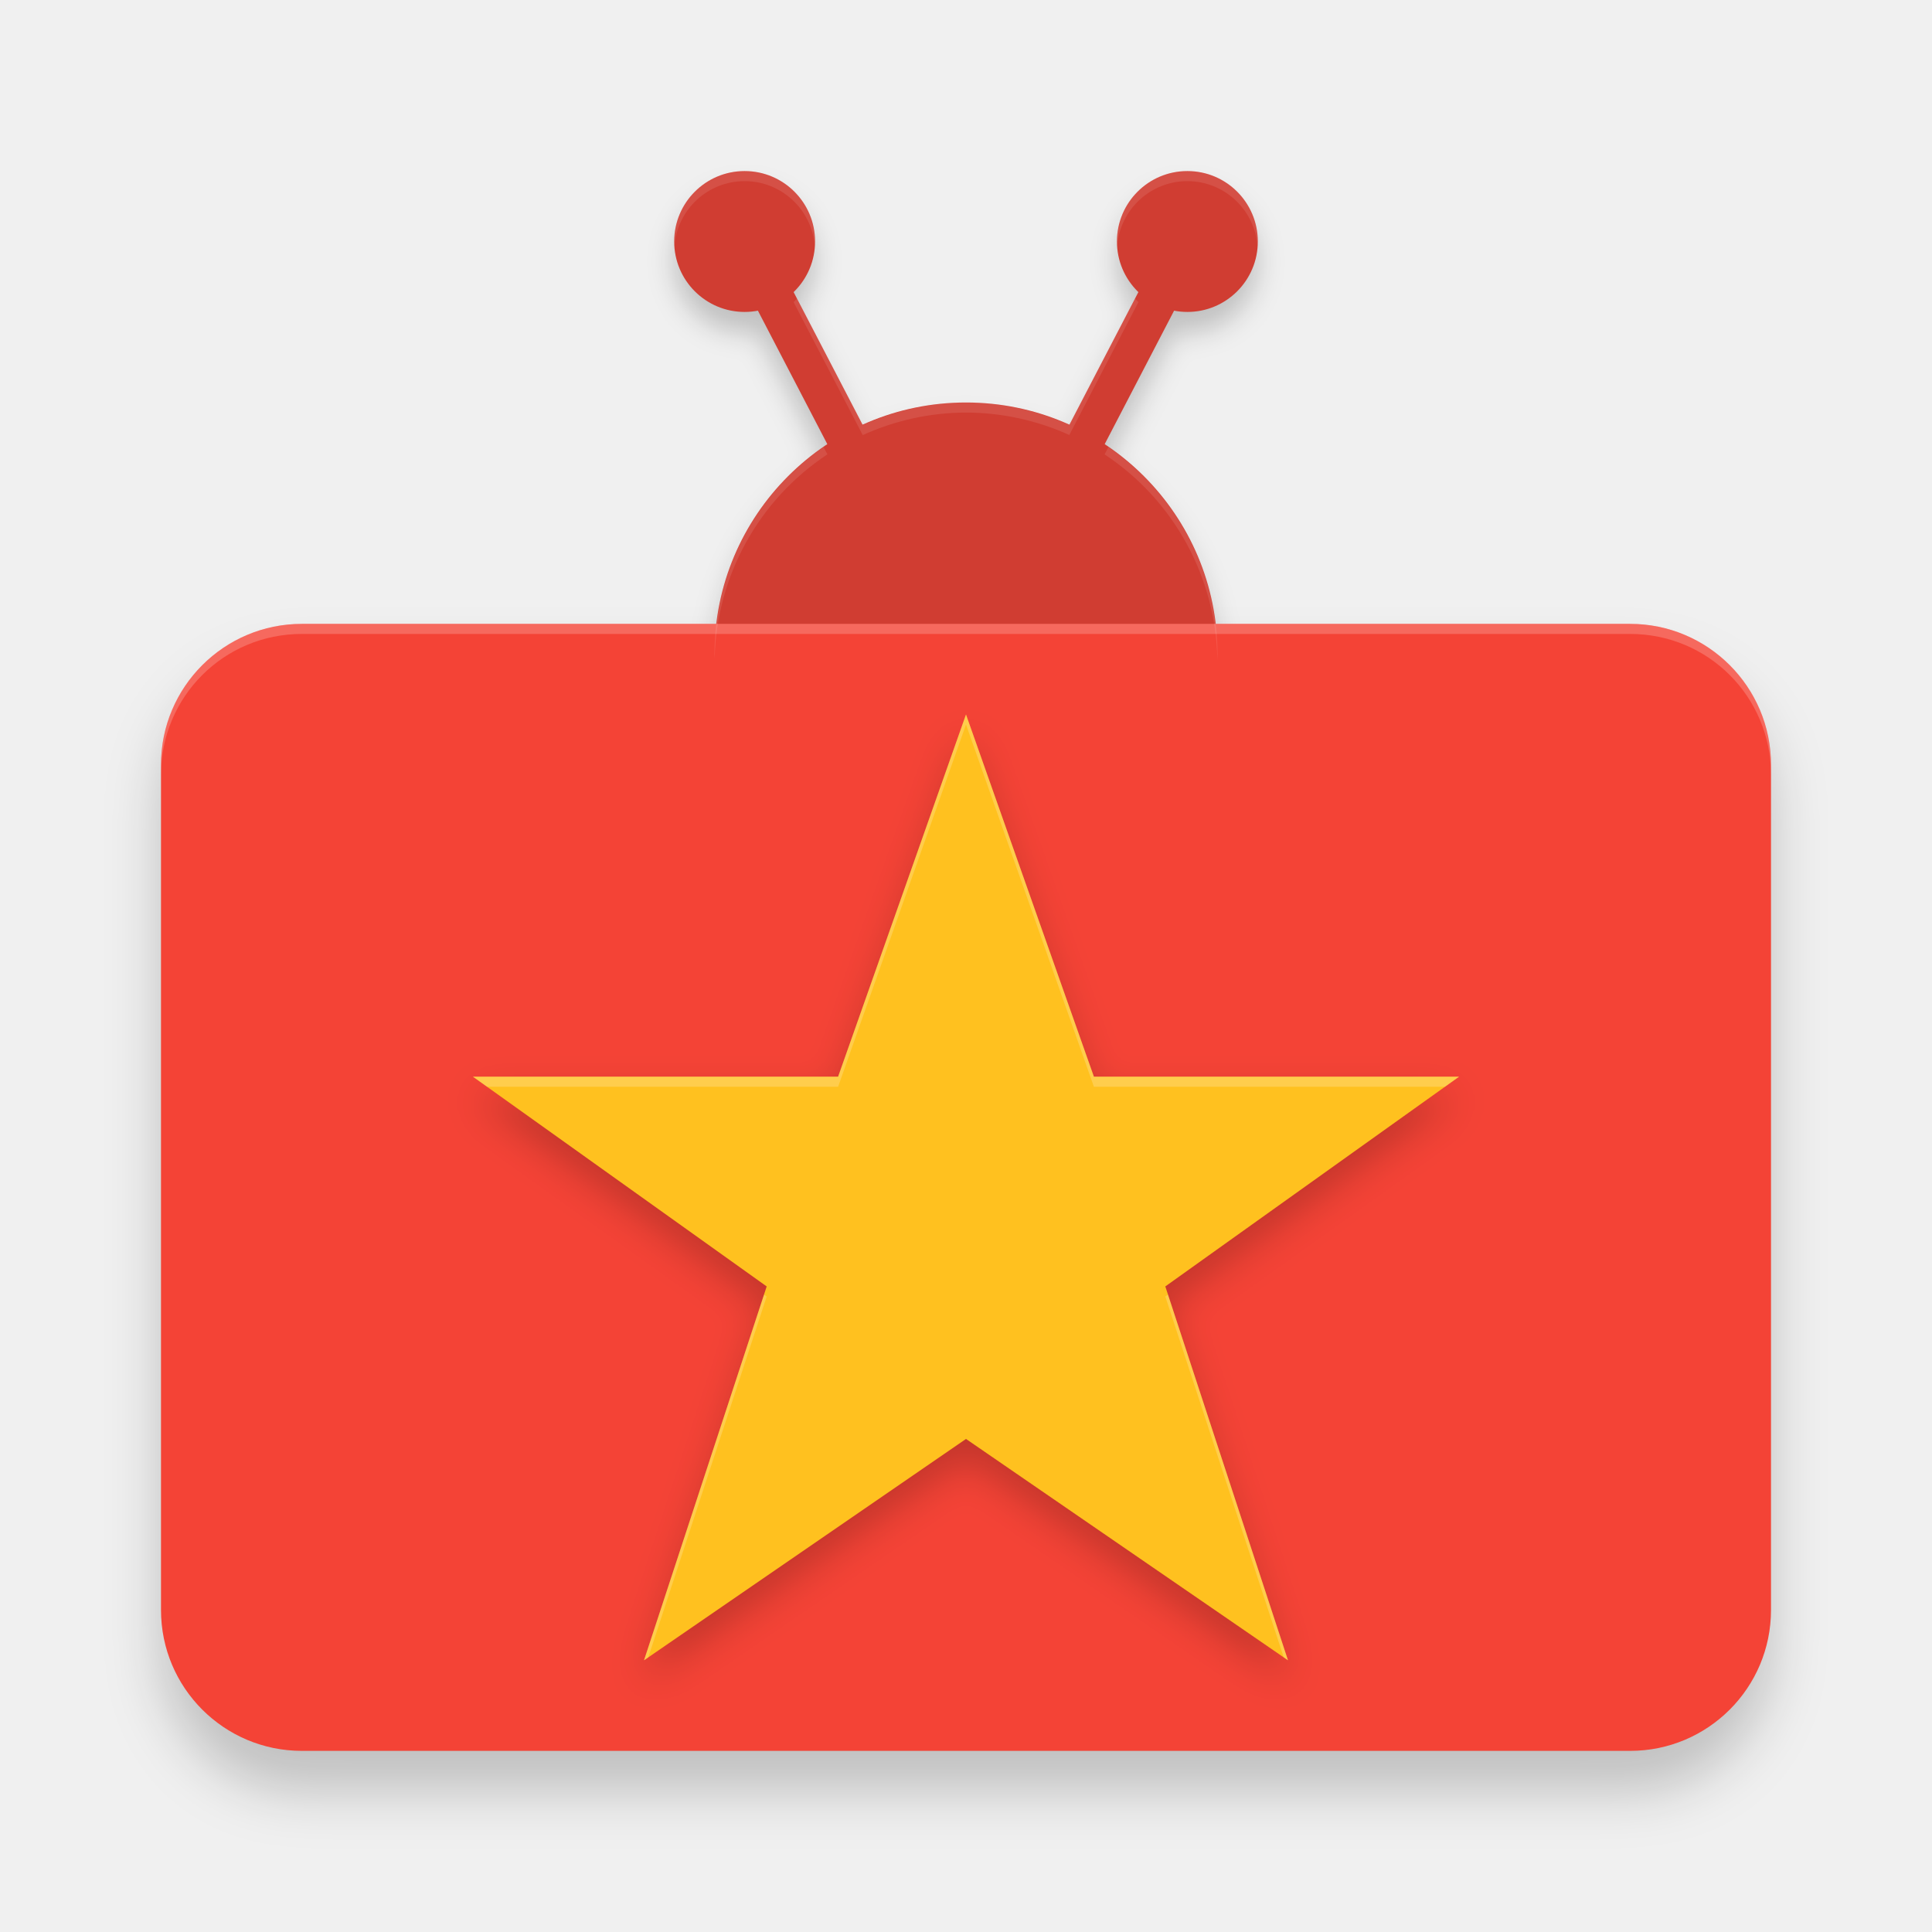
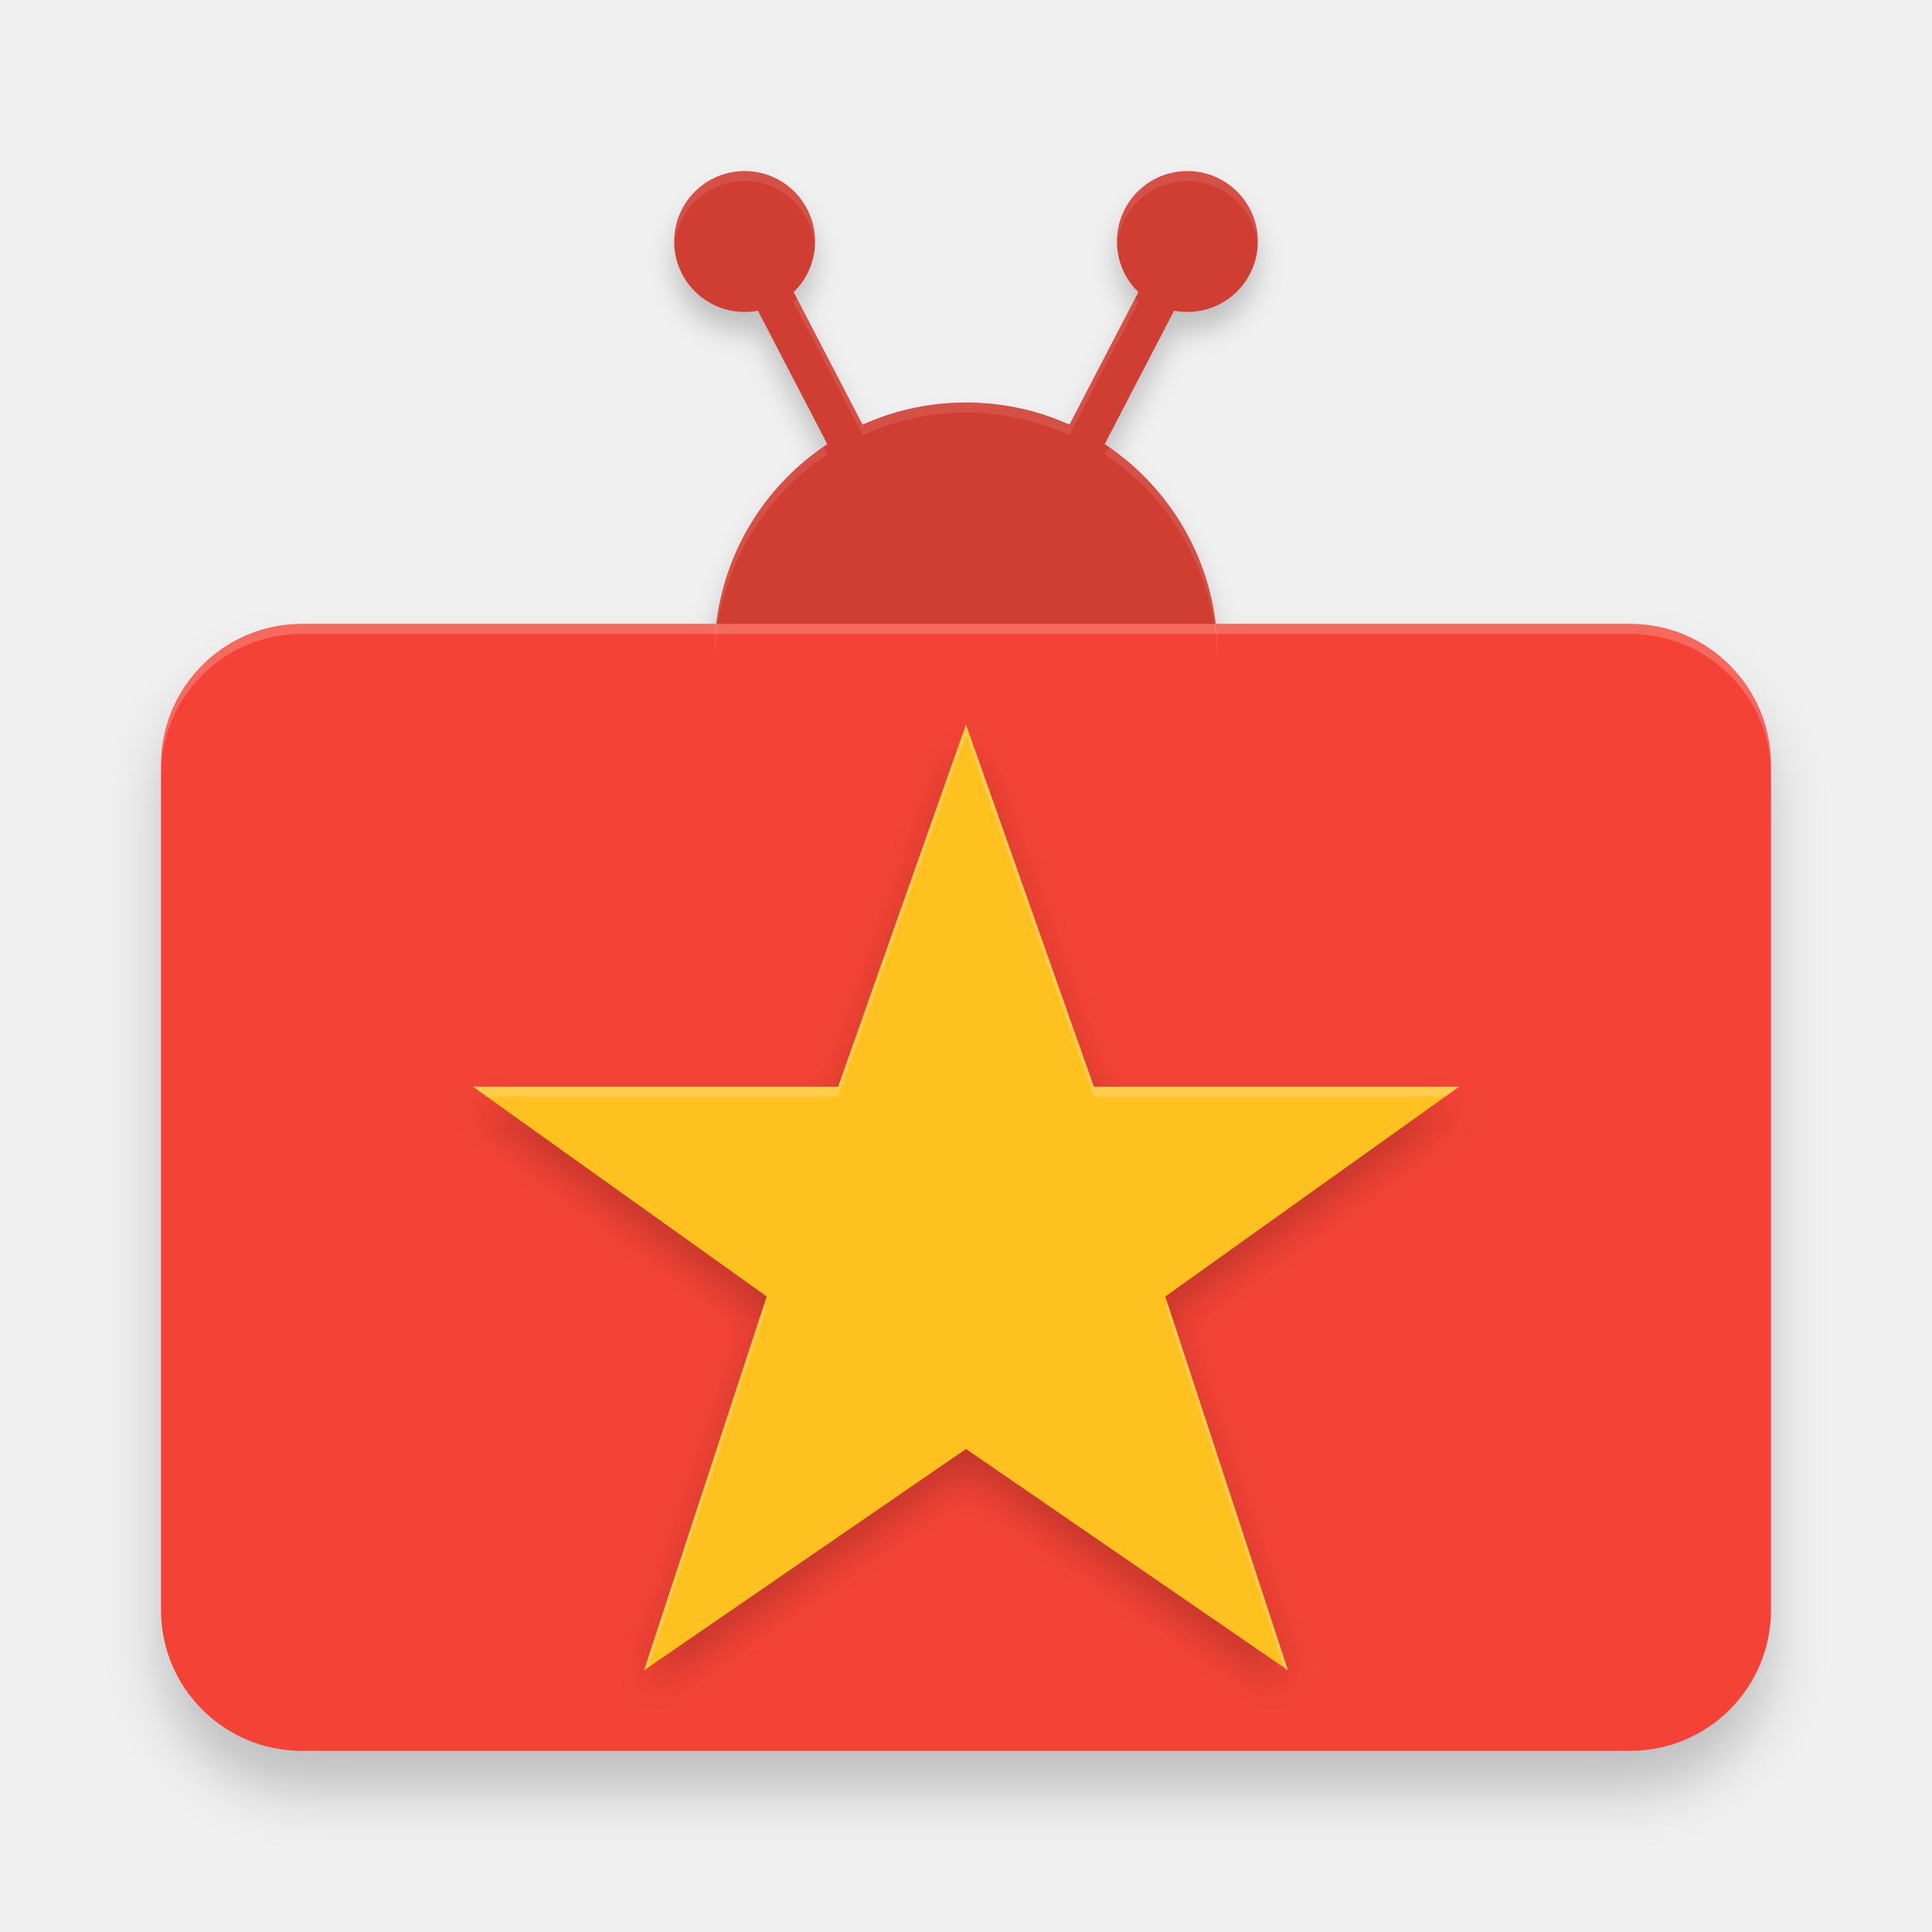
<svg xmlns="http://www.w3.org/2000/svg" width="192" height="192" version="1" id="svg12">
  <defs id="defs16">
    <filter style="color-interpolation-filters:sRGB" id="filter906" x="-0.041" width="1.082" y="-0.058" height="1.117">
      <feGaussianBlur stdDeviation="2.72" id="feGaussianBlur908" />
    </filter>
    <filter style="color-interpolation-filters:sRGB" id="filter937" x="-0.054" width="1.108" y="-0.043" height="1.086">
      <feGaussianBlur stdDeviation="1.31" id="feGaussianBlur939" />
    </filter>
    <filter style="color-interpolation-filters:sRGB" id="filter987" x="-0.047" width="1.094" y="-0.049" height="1.098">
      <feGaussianBlur stdDeviation="1.92" id="feGaussianBlur989" />
    </filter>
  </defs>
  <path style="opacity:0.2;fill:#000000;fill-opacity:1;stroke:none;stroke-width:6.903;stroke-linecap:round;stroke-linejoin:round;stroke-miterlimit:4;stroke-dasharray:none;stroke-opacity:1;filter:url(#filter937)" d="m 74,19 a 7,7 0 0 0 -7,7 7,7 0 0 0 7,7 7,7 0 0 0 1.316,-0.131 l 6.908,13.285 A 25,25 0 0 0 71,67 25,25 0 0 0 96,92 25,25 0 0 0 121,67 25,25 0 0 0 109.773,46.156 l 6.908,-13.287 A 7,7 0 0 0 118,33 a 7,7 0 0 0 7,-7 7,7 0 0 0 -7,-7 7,7 0 0 0 -7,7 7,7 0 0 0 2.131,5.027 l -6.865,13.201 A 25,25 0 0 0 96,42 25,25 0 0 0 85.738,44.238 L 78.869,31.027 A 7,7 0 0 0 81,26 7,7 0 0 0 74,19 Z" id="circle910" />
  <rect rx="14" ry="14" y="66" x="16" height="112" width="160" id="rect892" style="opacity:0.2;fill:#000000;fill-opacity:1;stroke:none;stroke-width:6.96;stroke-linecap:round;stroke-linejoin:round;stroke-miterlimit:4;stroke-dasharray:none;stroke-opacity:1;filter:url(#filter906)" />
  <circle style="opacity:1;fill:#d03d32;fill-opacity:1;stroke:none;stroke-width:6.903;stroke-linecap:round;stroke-linejoin:round;stroke-miterlimit:4;stroke-dasharray:none;stroke-opacity:1" id="path834" cx="96" cy="65" r="25" />
  <path style="fill:none;stroke:#d03d32;stroke-width:4;stroke-linecap:butt;stroke-linejoin:miter;stroke-miterlimit:4;stroke-dasharray:none;stroke-opacity:1" d="M 87,49 74,24 v 0" id="path836" />
  <circle style="opacity:1;fill:#d03d32;fill-opacity:1;stroke:none;stroke-width:3.52;stroke-linecap:round;stroke-linejoin:round;stroke-miterlimit:4;stroke-dasharray:none;stroke-opacity:1" id="path838" cx="74" cy="24" r="7" />
  <path id="path847" d="m 105,49 13,-25 v 0" style="fill:none;stroke:#d03d32;stroke-width:4;stroke-linecap:butt;stroke-linejoin:miter;stroke-miterlimit:4;stroke-dasharray:none;stroke-opacity:1" />
  <circle r="7" cy="24" cx="-118" id="circle849" style="opacity:1;fill:#d03d32;fill-opacity:1;stroke:none;stroke-width:3.52;stroke-linecap:round;stroke-linejoin:round;stroke-miterlimit:4;stroke-dasharray:none;stroke-opacity:1" transform="scale(-1,1)" />
  <rect style="opacity:1;fill:#f44336;fill-opacity:1;stroke:none;stroke-width:6.96;stroke-linecap:round;stroke-linejoin:round;stroke-miterlimit:4;stroke-dasharray:none;stroke-opacity:1" id="rect832" width="160" height="112" x="16" y="62" ry="14" rx="14" />
  <path style="opacity:0.2;fill:#ffffff;fill-opacity:1;stroke:none;stroke-width:6.96;stroke-linecap:round;stroke-linejoin:round;stroke-miterlimit:4;stroke-dasharray:none;stroke-opacity:1" d="m 30,62 c -7.756,0 -14,6.244 -14,14 v 1 c 0,-7.756 6.244,-14 14,-14 h 132 c 7.756,0 14,6.244 14,14 v -1 c 0,-7.756 -6.244,-14 -14,-14 z" id="rect941" />
  <path style="opacity:0.1;fill:#ffffff;fill-opacity:1;stroke:none;stroke-width:6.903;stroke-linecap:round;stroke-linejoin:round;stroke-miterlimit:4;stroke-dasharray:none;stroke-opacity:1" d="m 74,17 a 7,7 0 0 0 -7,7 7,7 0 0 0 0.023,0.459 A 7,7 0 0 1 74,18 7,7 0 0 1 80.975,24.504 7,7 0 0 0 81,24 7,7 0 0 0 74,17 Z m 44,0 a 7,7 0 0 0 -7,7 7,7 0 0 0 0.023,0.459 A 7,7 0 0 1 118,18 7,7 0 0 1 124.977,24.541 7,7 0 0 0 125,24 7,7 0 0 0 118,17 Z M 79.203,29.67 a 7,7 0 0 1 -0.334,0.357 l 6.869,13.211 A 25,25 0 0 1 96,41 a 25,25 0 0 1 10.266,2.229 l 6.865,-13.201 a 7,7 0 0 1 -0.334,-0.357 l -6.531,12.559 A 25,25 0 0 0 96,40 25,25 0 0 0 85.738,42.238 Z m 2.645,14.76 A 25,25 0 0 0 71,65 25,25 0 0 0 71.023,65.469 25,25 0 0 1 82.225,45.154 Z m 28.303,0 -0.377,0.727 A 25,25 0 0 1 120.979,65.59 25,25 0 0 0 121,65 25,25 0 0 0 110.15,44.43 Z" id="circle946" />
-   <path id="path973" d="M 96,73 83.289,109 H 47 L 76.193,129.844 64,167 96,145 128,167 115.807,129.844 145,109 h -36.289 z" style="opacity:0.2;fill:#000000;fill-opacity:1;stroke:none;stroke-width:4.185;stroke-linecap:round;stroke-linejoin:round;stroke-miterlimit:4;stroke-dasharray:none;stroke-opacity:1;filter:url(#filter987)" />
-   <path style="opacity:1;fill:#ffc11f;fill-opacity:1;stroke:none;stroke-width:4.185;stroke-linecap:round;stroke-linejoin:round;stroke-miterlimit:4;stroke-dasharray:none;stroke-opacity:1" d="M 96,71 83.289,107 H 47 L 76.193,127.844 64,165 96,143 128,165 115.807,127.844 145,107 h -36.289 z" id="rect964" />
-   <path style="opacity:0.2;fill:#ffffff;fill-opacity:1;stroke:none;stroke-width:4.185;stroke-linecap:round;stroke-linejoin:round;stroke-miterlimit:4;stroke-dasharray:none;stroke-opacity:1" d="M 96,71 83.289,107 H 47 l 1.4,1 H 83.289 L 96,72 l 12.711,36 h 34.889 L 145,107 H 108.711 Z M 75.928,128.654 64,165 l 0.424,-0.291 11.77,-35.865 z m 40.145,0 -0.266,0.189 11.77,35.865 L 128,165 Z" id="path991" />
+   <path id="path973" d="M 96,74 83.289,110 H 47 L 76.193,130.844 64,168 96,146 128,168 115.807,130.844 145,110 h -36.289 z" style="opacity:0.2;fill:#000000;fill-opacity:1;stroke:none;stroke-width:4.185;stroke-linecap:round;stroke-linejoin:round;stroke-miterlimit:4;stroke-dasharray:none;stroke-opacity:1;filter:url(#filter987)" />
+   <path style="opacity:1;fill:#ffc11f;fill-opacity:1;stroke:none;stroke-width:4.185;stroke-linecap:round;stroke-linejoin:round;stroke-miterlimit:4;stroke-dasharray:none;stroke-opacity:1" d="M 96,72 83.289,108 H 47 L 76.193,128.844 64,166 96,144 128,166 115.807,128.844 145,108 h -36.289 z" id="rect964" />
+   <path style="opacity:0.2;fill:#ffffff;fill-opacity:1;stroke:none;stroke-width:4.185;stroke-linecap:round;stroke-linejoin:round;stroke-miterlimit:4;stroke-dasharray:none;stroke-opacity:1" d="M 96,72 83.289,108 H 47 l 1.4,1 H 83.289 L 96,73 108.711,109 h 34.889 L 145,108 H 108.711 Z M 75.928,129.654 64,166 l 0.424,-0.291 11.77,-35.865 z m 40.145,0 -0.266,0.189 11.77,35.865 L 128,166 Z" id="path991" />
</svg>
